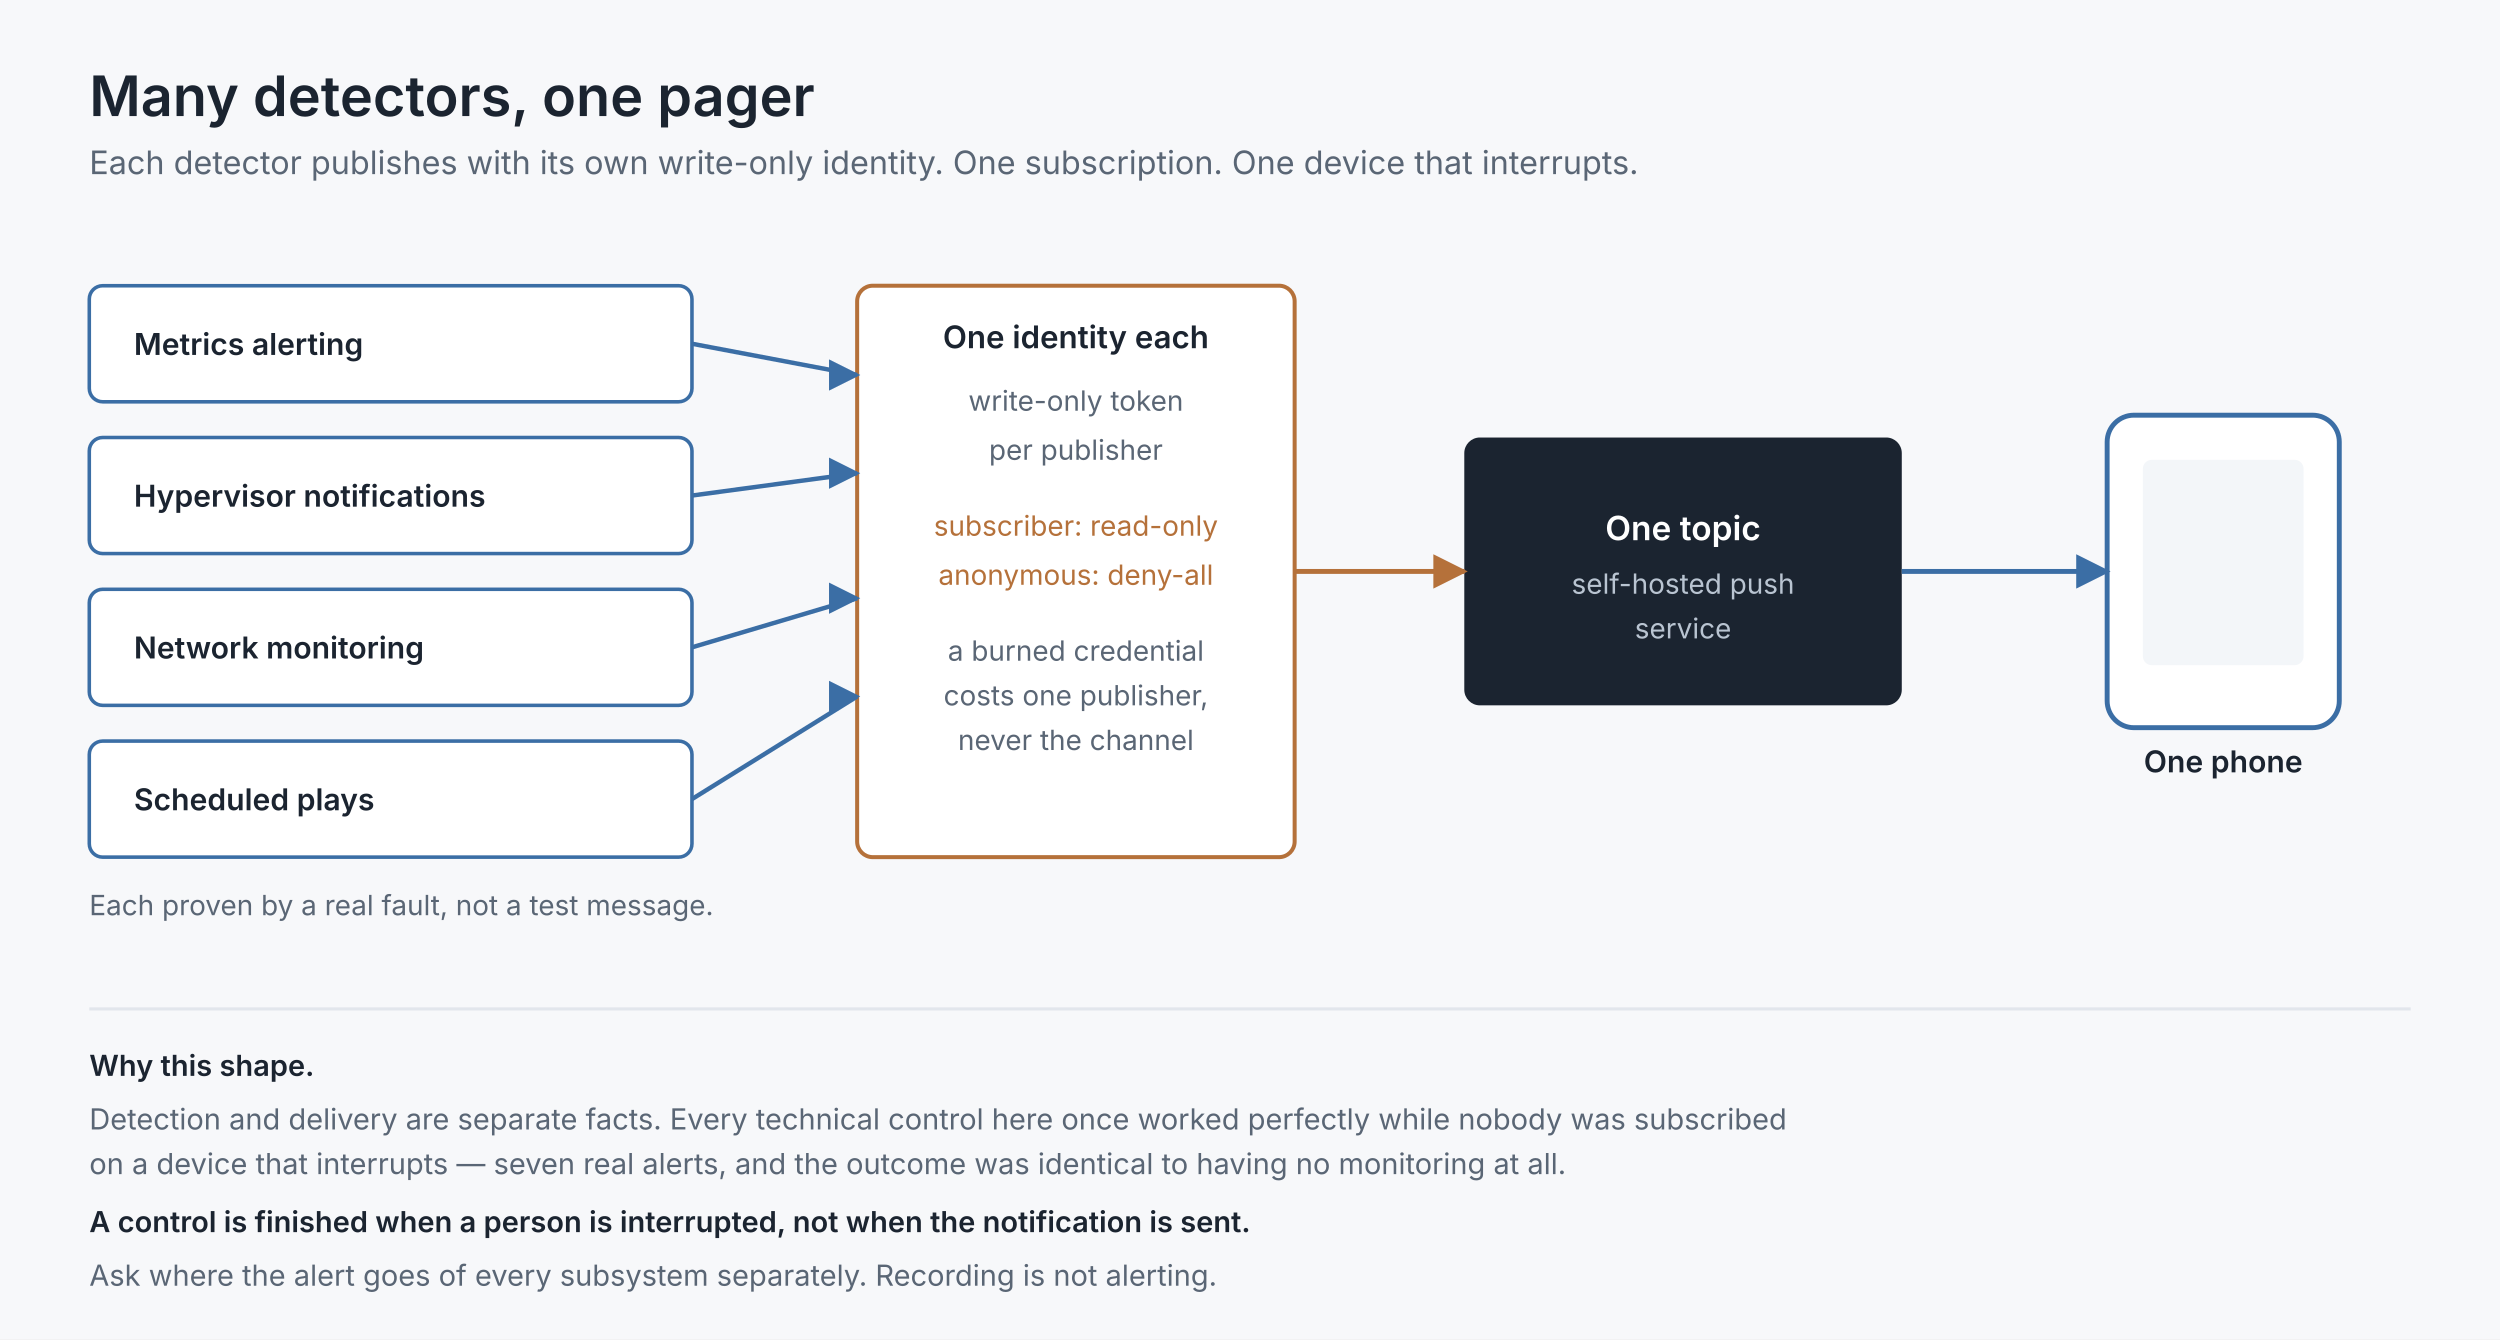
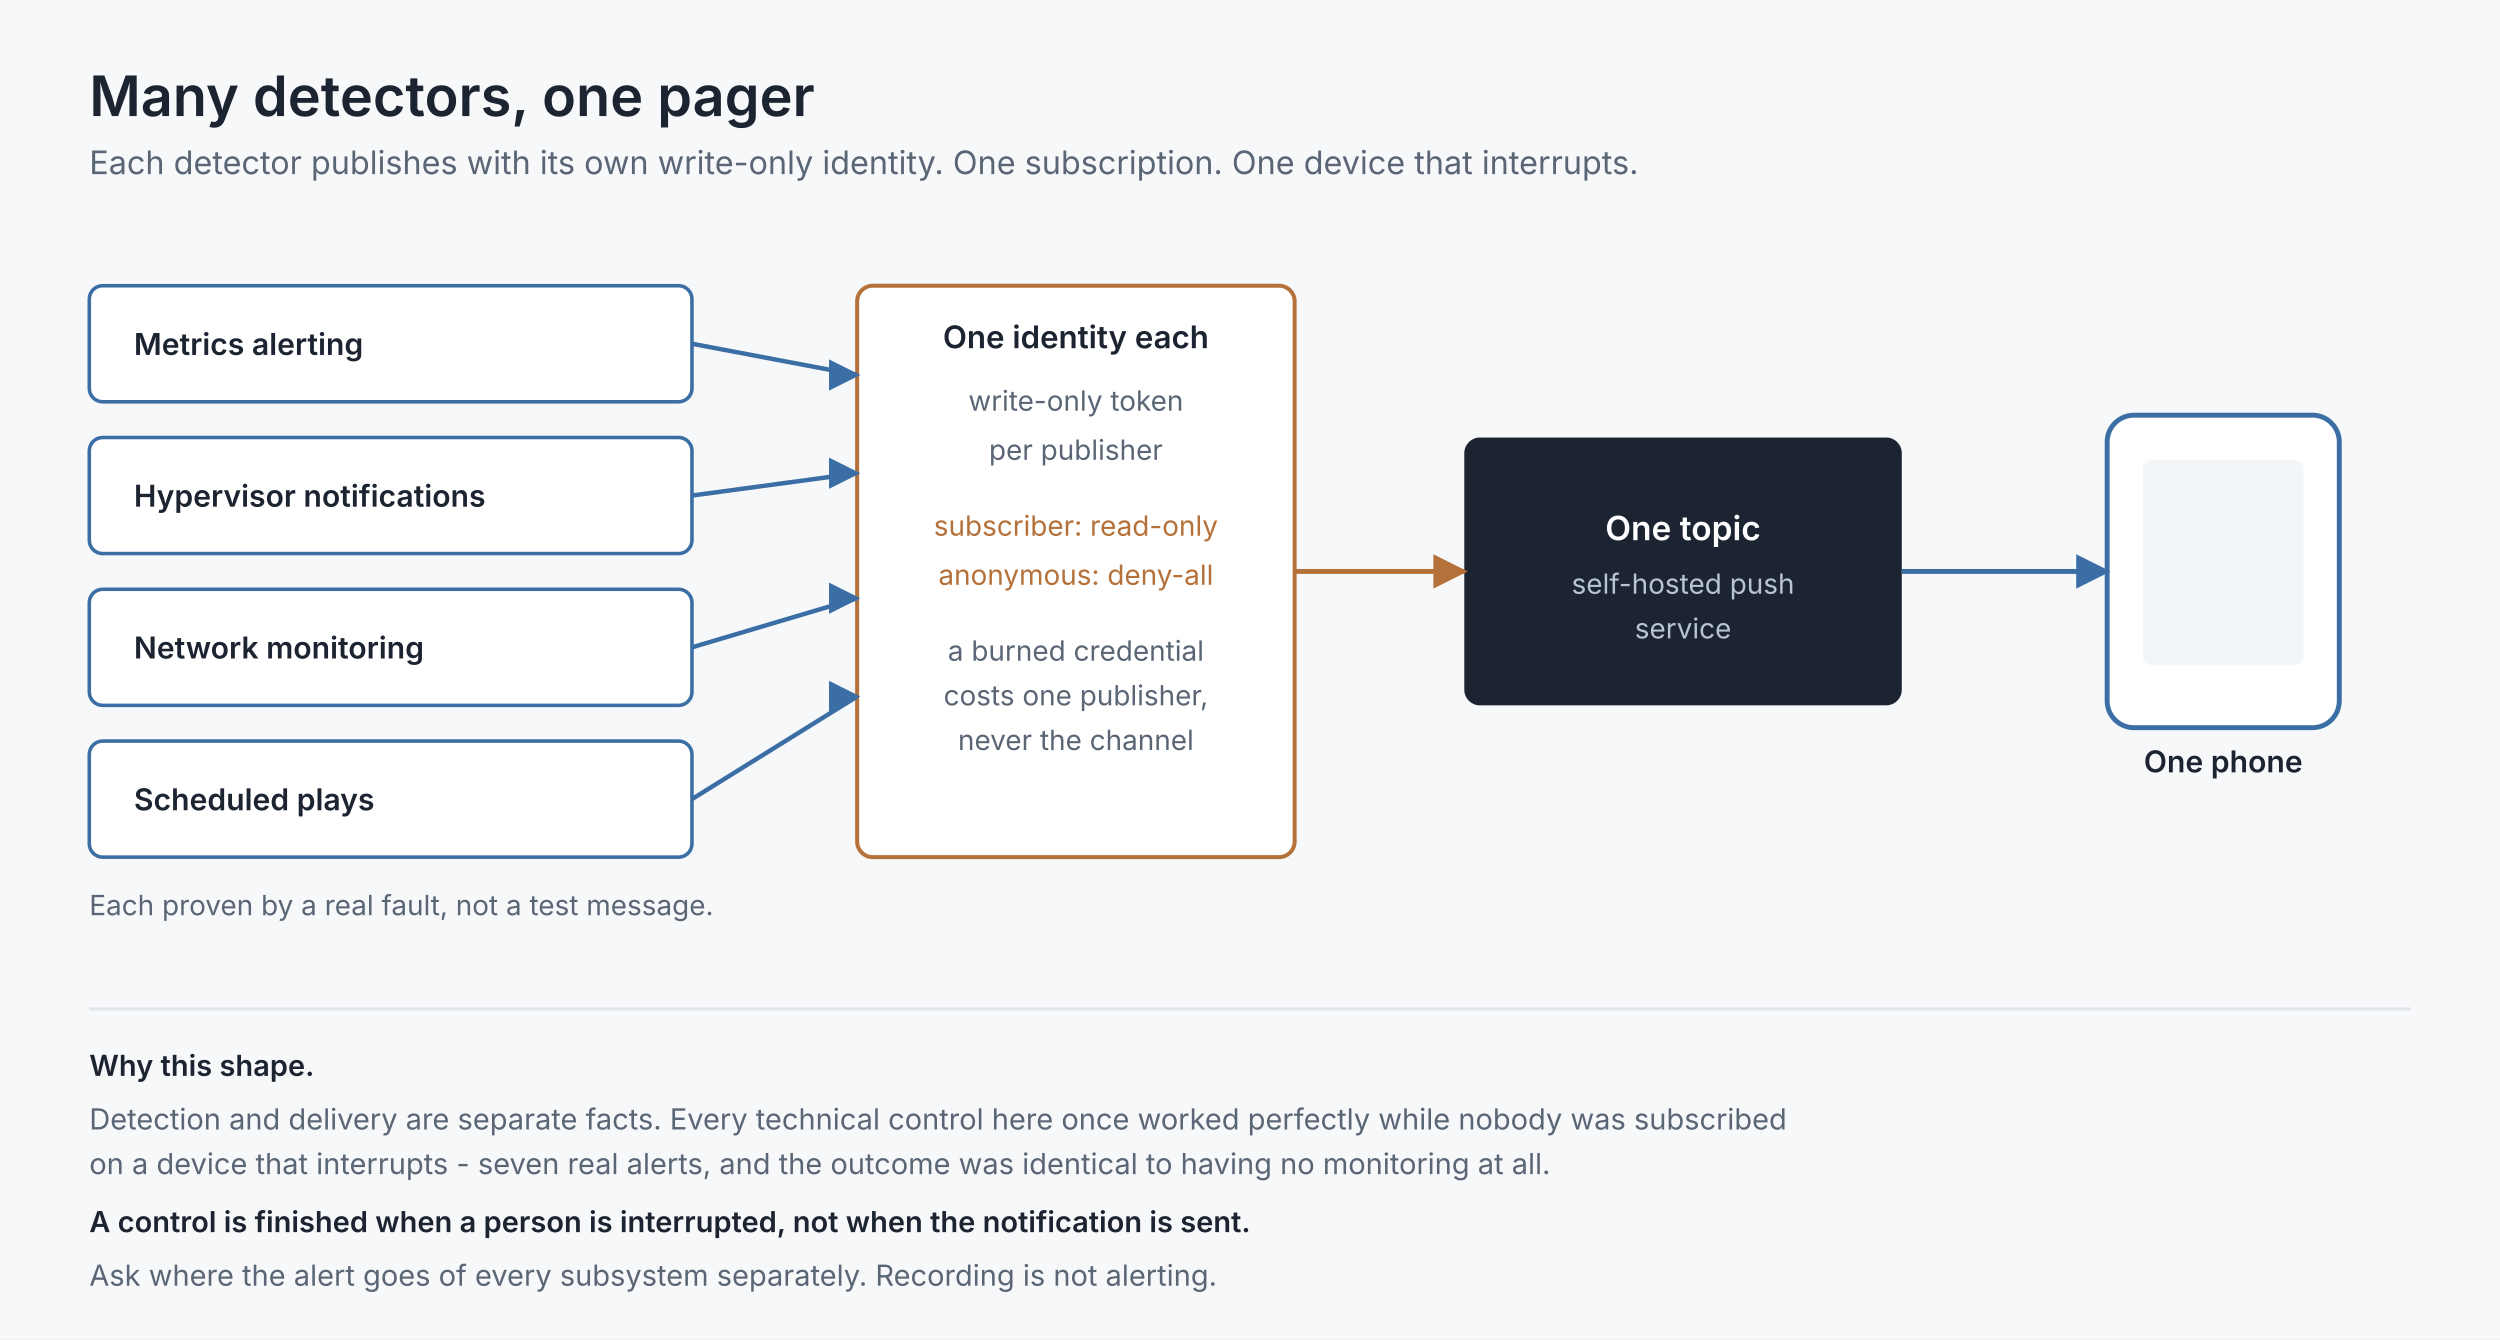
<svg xmlns="http://www.w3.org/2000/svg" viewBox="0 0 1120 600" width="1120" height="600" font-family="Inter, 'Segoe UI', system-ui, sans-serif">
  <defs>
    <marker id="p-arrow" viewBox="0 0 10 10" refX="9" refY="5" markerWidth="7" markerHeight="7" orient="auto-start-end">
      <path d="M 0 0 L 10 5 L 0 10 z" fill="#3b6ea5" />
    </marker>
    <marker id="p-copper" viewBox="0 0 10 10" refX="9" refY="5" markerWidth="7" markerHeight="7" orient="auto-start-end">
      <path d="M 0 0 L 10 5 L 0 10 z" fill="#b5713a" />
    </marker>
  </defs>
  <rect x="0" y="0" width="1120" height="600" fill="#f7f8fa" />
  <text x="40" y="52" font-size="25" font-weight="600" fill="#1b2430">Many detectors, one pager</text>
  <text x="40" y="78" font-size="14.5" fill="#5a6675">Each detector publishes with its own write-only identity. One subscription. One device that interrupts.</text>
  <g font-size="13.5">
    <rect x="40" y="128" width="270" height="52" rx="6" fill="#ffffff" stroke="#3b6ea5" stroke-width="1.6" />
    <text x="60" y="159" font-weight="600" fill="#1b2430">Metrics alerting</text>
    <rect x="40" y="196" width="270" height="52" rx="6" fill="#ffffff" stroke="#3b6ea5" stroke-width="1.6" />
    <text x="60" y="227" font-weight="600" fill="#1b2430">Hypervisor notifications</text>
    <rect x="40" y="264" width="270" height="52" rx="6" fill="#ffffff" stroke="#3b6ea5" stroke-width="1.6" />
    <text x="60" y="295" font-weight="600" fill="#1b2430">Network monitoring</text>
    <rect x="40" y="332" width="270" height="52" rx="6" fill="#ffffff" stroke="#3b6ea5" stroke-width="1.6" />
    <text x="60" y="363" font-weight="600" fill="#1b2430">Scheduled plays</text>
  </g>
  <text x="40" y="410" font-size="12.5" fill="#5a6675">Each proven by a real fault, not a test message.</text>
  <rect x="384" y="128" width="196" height="256" rx="7" fill="#ffffff" stroke="#b5713a" stroke-width="1.8" />
  <text x="482" y="156" text-anchor="middle" font-size="14" font-weight="600" fill="#1b2430">One identity each</text>
  <g font-size="12.5" fill="#5a6675">
    <text x="482" y="184" text-anchor="middle">write-only token</text>
    <text x="482" y="206" text-anchor="middle">per publisher</text>
    <text x="482" y="240" text-anchor="middle" fill="#b5713a">subscriber: read-only</text>
    <text x="482" y="262" text-anchor="middle" fill="#b5713a">anonymous: deny-all</text>
    <text x="482" y="296" text-anchor="middle">a burned credential</text>
    <text x="482" y="316" text-anchor="middle">costs one publisher,</text>
    <text x="482" y="336" text-anchor="middle">never the channel</text>
  </g>
  <g stroke="#3b6ea5" stroke-width="2" fill="none">
    <path d="M 310 154 L 384 168" marker-end="url(#p-arrow)" />
    <path d="M 310 222 L 384 212" marker-end="url(#p-arrow)" />
    <path d="M 310 290 L 384 268" marker-end="url(#p-arrow)" />
    <path d="M 310 358 L 384 312" marker-end="url(#p-arrow)" />
  </g>
  <rect x="656" y="196" width="196" height="120" rx="7" fill="#1b2430" />
  <text x="754" y="242" text-anchor="middle" font-size="15" font-weight="600" fill="#ffffff">One topic</text>
  <text x="754" y="266" text-anchor="middle" font-size="12.5" fill="#b9c4d1">self-hosted push</text>
  <text x="754" y="286" text-anchor="middle" font-size="12.5" fill="#b9c4d1">service</text>
  <path d="M 580 256 L 656 256" stroke="#b5713a" stroke-width="2.2" fill="none" marker-end="url(#p-copper)" />
  <rect x="944" y="186" width="104" height="140" rx="12" fill="#ffffff" stroke="#3b6ea5" stroke-width="2.2" />
  <rect x="960" y="206" width="72" height="92" rx="4" fill="#f3f6f9" />
  <text x="996" y="346" text-anchor="middle" font-size="13.5" font-weight="600" fill="#1b2430">One phone</text>
  <path d="M 852 256 L 944 256" stroke="#3b6ea5" stroke-width="2.2" fill="none" marker-end="url(#p-arrow)" />
  <line x1="40" y1="452" x2="1080" y2="452" stroke="#e2e6ec" stroke-width="1.4" />
  <g font-size="13" fill="#5a6675">
    <text x="40" y="482" font-weight="600" fill="#1b2430">Why this shape.</text>
    <text x="40" y="506">Detection and delivery are separate facts. Every technical control here once worked perfectly while nobody was subscribed</text>
-     <text x="40" y="526">on a device that interrupts — seven real alerts, and the outcome was identical to having no monitoring at all.</text>
+     <text x="40" y="526">on a device that interrupts - seven real alerts, and the outcome was identical to having no monitoring at all.</text>
    <text x="40" y="552" fill="#1b2430" font-weight="600">A control is finished when a person is interrupted, not when the notification is sent.</text>
    <text x="40" y="576">Ask where the alert goes of every subsystem separately. Recording is not alerting.</text>
  </g>
</svg>
